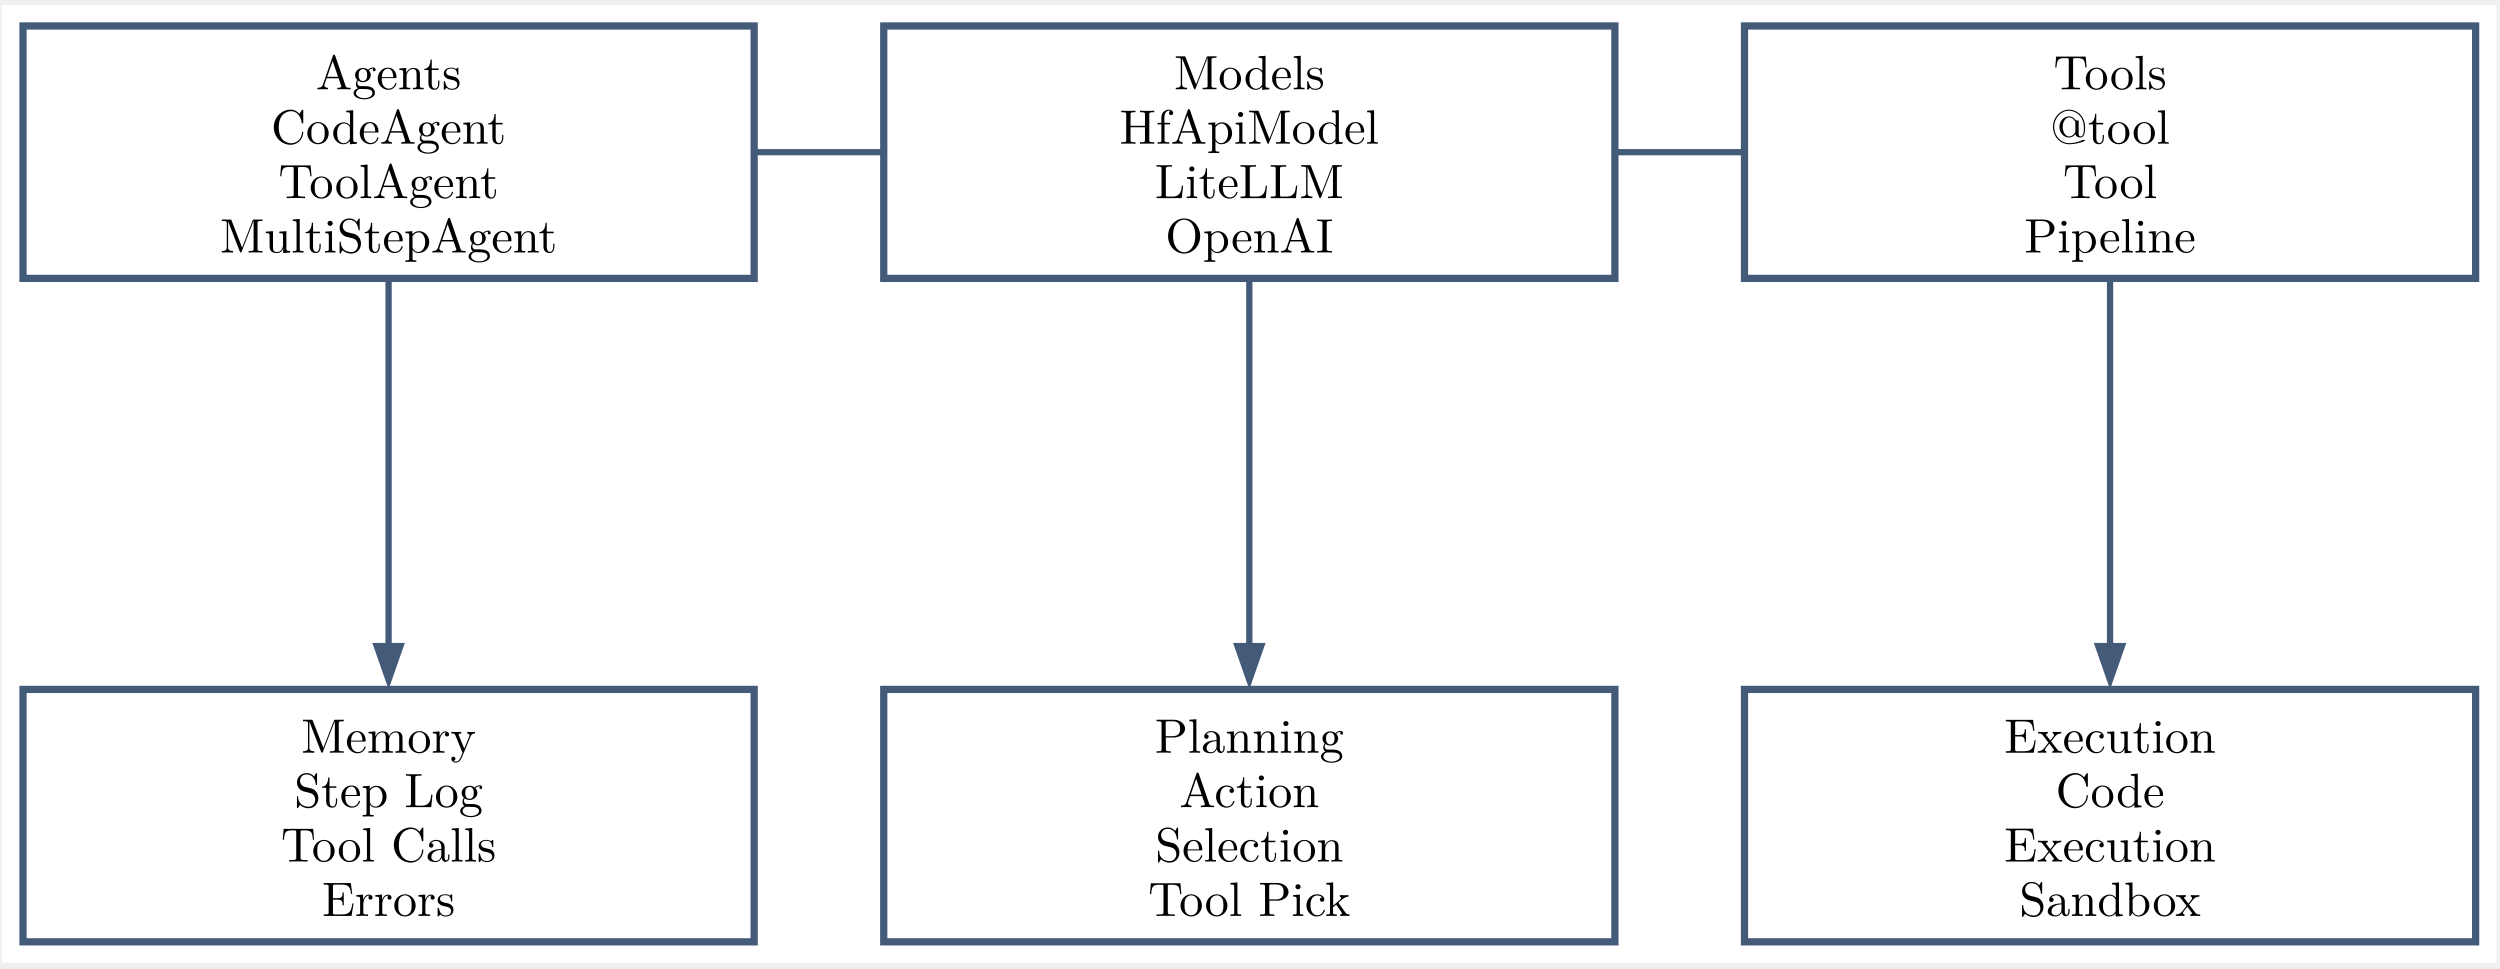
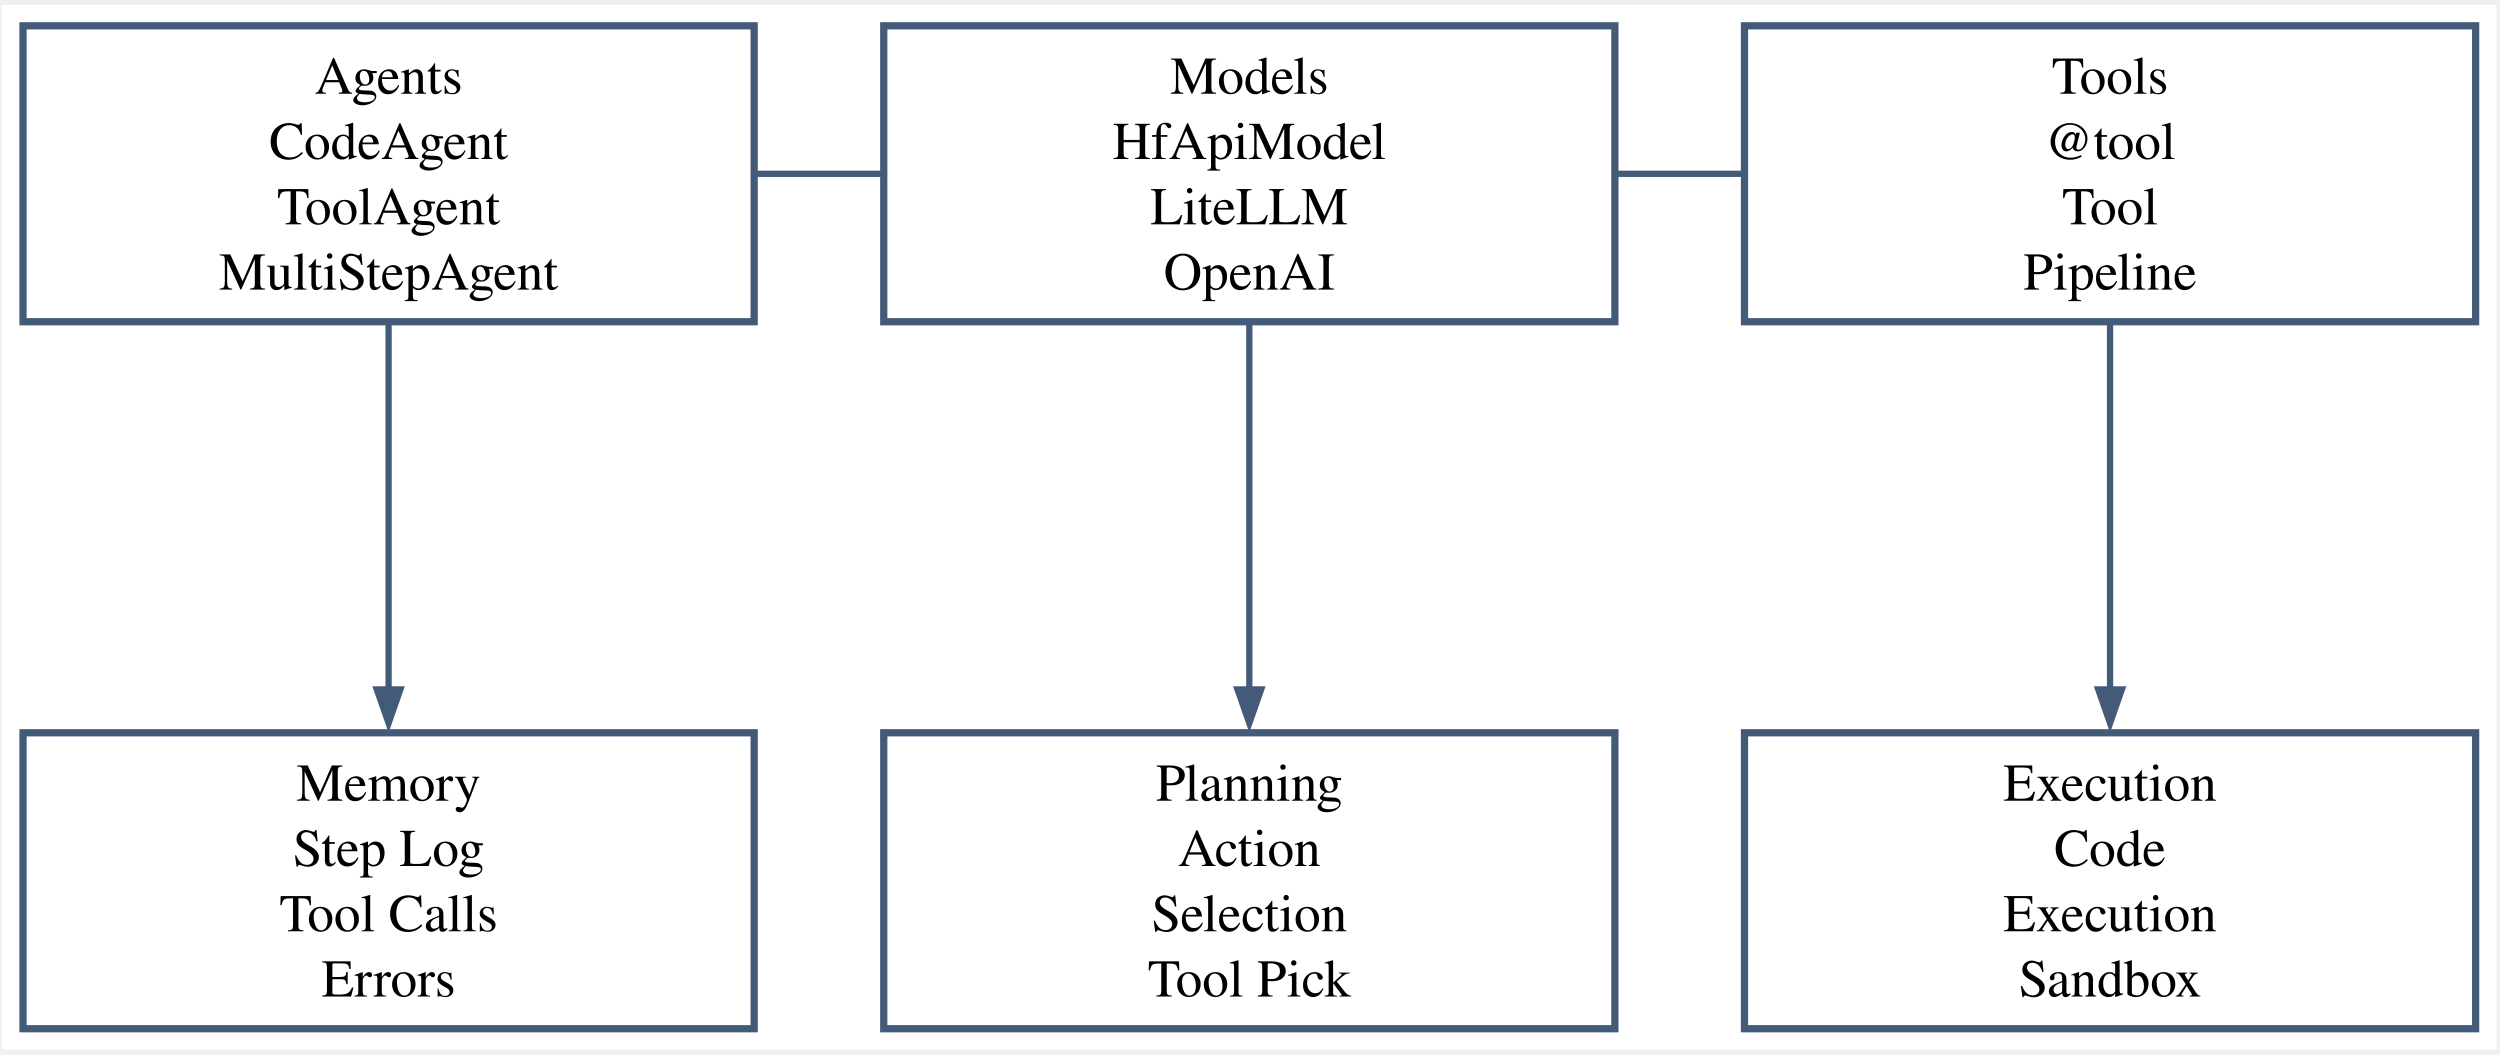
- <svg xmlns="http://www.w3.org/2000/svg" width="519pt" height="201pt" viewBox="1.00 1.00 517.00 199.00">
-   <g id="graph0" class="graph" transform="scale(1 1) rotate(0) translate(5.76 195.16)">
-     <polygon fill="#ffffff" stroke="none" points="-4.32,4.32 -4.32,-193.72 511.52,-193.72 511.52,4.32 -4.32,4.32" />
+ <svg xmlns="http://www.w3.org/2000/svg" width="519pt" height="219pt" viewBox="1.00 1.00 517.00 217.00">
+   <g id="graph0" class="graph" transform="scale(1 1) rotate(0) translate(5.76 213.16)">
+     <polygon fill="#ffffff" stroke="none" points="-4.32,4.32 -4.32,-211.72 511.52,-211.72 511.52,4.32 -4.32,4.32" />
    <g id="node1" class="node">
-       <polygon fill="#ffffff" stroke="#445a79" stroke-width="1.5" points="151.2,-189.4 0,-189.4 0,-137.2 151.2,-137.2 151.2,-189.4" />
-       <text xml:space="preserve" text-anchor="middle" x="75.6" y="-176.3" font-family="Latin Modern Roman" font-size="10.00">Agents</text>
-       <text xml:space="preserve" text-anchor="middle" x="75.6" y="-165.05" font-family="Latin Modern Roman" font-size="10.00">CodeAgent</text>
-       <text xml:space="preserve" text-anchor="middle" x="75.6" y="-153.8" font-family="Latin Modern Roman" font-size="10.00">ToolAgent</text>
-       <text xml:space="preserve" text-anchor="middle" x="75.6" y="-142.55" font-family="Latin Modern Roman" font-size="10.00">MultiStepAgent</text>
+       <polygon fill="#ffffff" stroke="#445a79" stroke-width="1.5" points="151.2,-207.4 0,-207.4 0,-146.2 151.2,-146.2 151.2,-207.4" />
+       <text xml:space="preserve" text-anchor="middle" x="75.6" y="-193.35" font-family="Times,serif" font-size="11.00">Agents</text>
+       <text xml:space="preserve" text-anchor="middle" x="75.6" y="-179.85" font-family="Times,serif" font-size="11.00">CodeAgent</text>
+       <text xml:space="preserve" text-anchor="middle" x="75.6" y="-166.35" font-family="Times,serif" font-size="11.00">ToolAgent</text>
+       <text xml:space="preserve" text-anchor="middle" x="75.6" y="-152.85" font-family="Times,serif" font-size="11.00">MultiStepAgent</text>
    </g>
    <g id="node2" class="node">
-       <polygon fill="#ffffff" stroke="#445a79" stroke-width="1.5" points="329.2,-189.4 178,-189.4 178,-137.2 329.2,-137.2 329.2,-189.4" />
-       <text xml:space="preserve" text-anchor="middle" x="253.6" y="-176.3" font-family="Latin Modern Roman" font-size="10.00">Models</text>
-       <text xml:space="preserve" text-anchor="middle" x="253.6" y="-165.05" font-family="Latin Modern Roman" font-size="10.00">HfApiModel</text>
-       <text xml:space="preserve" text-anchor="middle" x="253.6" y="-153.8" font-family="Latin Modern Roman" font-size="10.00">LiteLLM</text>
-       <text xml:space="preserve" text-anchor="middle" x="253.6" y="-142.55" font-family="Latin Modern Roman" font-size="10.00">OpenAI</text>
+       <polygon fill="#ffffff" stroke="#445a79" stroke-width="1.5" points="329.2,-207.4 178,-207.4 178,-146.2 329.2,-146.2 329.2,-207.4" />
+       <text xml:space="preserve" text-anchor="middle" x="253.6" y="-193.35" font-family="Times,serif" font-size="11.00">Models</text>
+       <text xml:space="preserve" text-anchor="middle" x="253.6" y="-179.85" font-family="Times,serif" font-size="11.00">HfApiModel</text>
+       <text xml:space="preserve" text-anchor="middle" x="253.6" y="-166.35" font-family="Times,serif" font-size="11.00">LiteLLM</text>
+       <text xml:space="preserve" text-anchor="middle" x="253.6" y="-152.85" font-family="Times,serif" font-size="11.00">OpenAI</text>
    </g>
    <g id="edge1" class="edge">
-       <path fill="none" stroke="#445a79" stroke-width="1.3" d="M151.78,-163.3C159.86,-163.3 169.52,-163.3 177.59,-163.3" />
+       <path fill="none" stroke="#445a79" stroke-width="1.3" d="M151.78,-176.8C159.86,-176.8 169.52,-176.8 177.59,-176.8" />
    </g>
    <g id="node4" class="node">
-       <polygon fill="#ffffff" stroke="#445a79" stroke-width="1.5" points="151.2,-52.2 0,-52.2 0,0 151.2,0 151.2,-52.2" />
-       <text xml:space="preserve" text-anchor="middle" x="75.6" y="-39.1" font-family="Latin Modern Roman" font-size="10.00">Memory</text>
-       <text xml:space="preserve" text-anchor="middle" x="75.6" y="-27.85" font-family="Latin Modern Roman" font-size="10.00">Step Log</text>
-       <text xml:space="preserve" text-anchor="middle" x="75.6" y="-16.6" font-family="Latin Modern Roman" font-size="10.00">Tool Calls</text>
-       <text xml:space="preserve" text-anchor="middle" x="75.6" y="-5.35" font-family="Latin Modern Roman" font-size="10.00">Errors</text>
+       <polygon fill="#ffffff" stroke="#445a79" stroke-width="1.5" points="151.2,-61.2 0,-61.2 0,0 151.2,0 151.2,-61.2" />
+       <text xml:space="preserve" text-anchor="middle" x="75.6" y="-47.15" font-family="Times,serif" font-size="11.00">Memory</text>
+       <text xml:space="preserve" text-anchor="middle" x="75.6" y="-33.65" font-family="Times,serif" font-size="11.00">Step Log</text>
+       <text xml:space="preserve" text-anchor="middle" x="75.6" y="-20.15" font-family="Times,serif" font-size="11.00">Tool Calls</text>
+       <text xml:space="preserve" text-anchor="middle" x="75.6" y="-6.65" font-family="Times,serif" font-size="11.00">Errors</text>
    </g>
    <g id="edge3" class="edge">
-       <path fill="none" stroke="#445a79" stroke-width="1.3" d="M75.6,-137.2C75.6,-137.2 75.6,-82.69 75.6,-60.98" />
-       <polygon fill="#445a79" stroke="#445a79" stroke-width="1.3" points="78.05,-61.17 75.6,-54.17 73.15,-61.17 78.05,-61.17" />
+       <path fill="none" stroke="#445a79" stroke-width="1.3" d="M75.6,-146.2C75.6,-146.2 75.6,-91.69 75.6,-69.98" />
+       <polygon fill="#445a79" stroke="#445a79" stroke-width="1.3" points="78.05,-70.17 75.6,-63.17 73.15,-70.17 78.05,-70.17" />
    </g>
    <g id="node3" class="node">
-       <polygon fill="#ffffff" stroke="#445a79" stroke-width="1.5" points="507.2,-189.4 356,-189.4 356,-137.2 507.2,-137.2 507.2,-189.4" />
-       <text xml:space="preserve" text-anchor="middle" x="431.6" y="-176.3" font-family="Latin Modern Roman" font-size="10.00">Tools</text>
-       <text xml:space="preserve" text-anchor="middle" x="431.6" y="-165.05" font-family="Latin Modern Roman" font-size="10.00">@tool</text>
-       <text xml:space="preserve" text-anchor="middle" x="431.6" y="-153.8" font-family="Latin Modern Roman" font-size="10.00">Tool</text>
-       <text xml:space="preserve" text-anchor="middle" x="431.6" y="-142.55" font-family="Latin Modern Roman" font-size="10.00">Pipeline</text>
+       <polygon fill="#ffffff" stroke="#445a79" stroke-width="1.5" points="507.2,-207.4 356,-207.4 356,-146.2 507.2,-146.2 507.2,-207.4" />
+       <text xml:space="preserve" text-anchor="middle" x="431.6" y="-193.35" font-family="Times,serif" font-size="11.00">Tools</text>
+       <text xml:space="preserve" text-anchor="middle" x="431.6" y="-179.85" font-family="Times,serif" font-size="11.00">@tool</text>
+       <text xml:space="preserve" text-anchor="middle" x="431.6" y="-166.35" font-family="Times,serif" font-size="11.00">Tool</text>
+       <text xml:space="preserve" text-anchor="middle" x="431.6" y="-152.85" font-family="Times,serif" font-size="11.00">Pipeline</text>
    </g>
    <g id="edge2" class="edge">
-       <path fill="none" stroke="#445a79" stroke-width="1.3" d="M329.78,-163.3C337.86,-163.3 347.52,-163.3 355.59,-163.3" />
+       <path fill="none" stroke="#445a79" stroke-width="1.3" d="M329.78,-176.8C337.86,-176.8 347.52,-176.8 355.59,-176.8" />
    </g>
    <g id="node5" class="node">
-       <polygon fill="#ffffff" stroke="#445a79" stroke-width="1.5" points="329.2,-52.2 178,-52.2 178,0 329.2,0 329.2,-52.2" />
-       <text xml:space="preserve" text-anchor="middle" x="253.6" y="-39.1" font-family="Latin Modern Roman" font-size="10.00">Planning</text>
-       <text xml:space="preserve" text-anchor="middle" x="253.6" y="-27.85" font-family="Latin Modern Roman" font-size="10.00">Action</text>
-       <text xml:space="preserve" text-anchor="middle" x="253.6" y="-16.6" font-family="Latin Modern Roman" font-size="10.00">Selection</text>
-       <text xml:space="preserve" text-anchor="middle" x="253.6" y="-5.35" font-family="Latin Modern Roman" font-size="10.00">Tool Pick</text>
+       <polygon fill="#ffffff" stroke="#445a79" stroke-width="1.5" points="329.2,-61.2 178,-61.2 178,0 329.2,0 329.2,-61.2" />
+       <text xml:space="preserve" text-anchor="middle" x="253.6" y="-47.15" font-family="Times,serif" font-size="11.00">Planning</text>
+       <text xml:space="preserve" text-anchor="middle" x="253.6" y="-33.65" font-family="Times,serif" font-size="11.00">Action</text>
+       <text xml:space="preserve" text-anchor="middle" x="253.6" y="-20.15" font-family="Times,serif" font-size="11.00">Selection</text>
+       <text xml:space="preserve" text-anchor="middle" x="253.6" y="-6.65" font-family="Times,serif" font-size="11.00">Tool Pick</text>
    </g>
    <g id="edge4" class="edge">
-       <path fill="none" stroke="#445a79" stroke-width="1.3" d="M253.6,-137.2C253.6,-137.2 253.6,-82.69 253.6,-60.98" />
-       <polygon fill="#445a79" stroke="#445a79" stroke-width="1.3" points="256.05,-61.17 253.6,-54.17 251.15,-61.17 256.05,-61.17" />
+       <path fill="none" stroke="#445a79" stroke-width="1.3" d="M253.6,-146.2C253.6,-146.2 253.6,-91.69 253.6,-69.98" />
+       <polygon fill="#445a79" stroke="#445a79" stroke-width="1.3" points="256.05,-70.17 253.6,-63.17 251.15,-70.17 256.05,-70.17" />
    </g>
    <g id="node6" class="node">
-       <polygon fill="#ffffff" stroke="#445a79" stroke-width="1.5" points="507.2,-52.2 356,-52.2 356,0 507.2,0 507.2,-52.2" />
-       <text xml:space="preserve" text-anchor="middle" x="431.6" y="-39.1" font-family="Latin Modern Roman" font-size="10.00">Execution</text>
-       <text xml:space="preserve" text-anchor="middle" x="431.6" y="-27.85" font-family="Latin Modern Roman" font-size="10.00">Code</text>
-       <text xml:space="preserve" text-anchor="middle" x="431.6" y="-16.6" font-family="Latin Modern Roman" font-size="10.00">Execution</text>
-       <text xml:space="preserve" text-anchor="middle" x="431.6" y="-5.35" font-family="Latin Modern Roman" font-size="10.00">Sandbox</text>
+       <polygon fill="#ffffff" stroke="#445a79" stroke-width="1.5" points="507.2,-61.2 356,-61.2 356,0 507.2,0 507.2,-61.2" />
+       <text xml:space="preserve" text-anchor="middle" x="431.6" y="-47.15" font-family="Times,serif" font-size="11.00">Execution</text>
+       <text xml:space="preserve" text-anchor="middle" x="431.6" y="-33.65" font-family="Times,serif" font-size="11.00">Code</text>
+       <text xml:space="preserve" text-anchor="middle" x="431.6" y="-20.15" font-family="Times,serif" font-size="11.00">Execution</text>
+       <text xml:space="preserve" text-anchor="middle" x="431.6" y="-6.65" font-family="Times,serif" font-size="11.00">Sandbox</text>
    </g>
    <g id="edge5" class="edge">
-       <path fill="none" stroke="#445a79" stroke-width="1.3" d="M431.6,-137.2C431.6,-137.2 431.6,-82.69 431.6,-60.98" />
-       <polygon fill="#445a79" stroke="#445a79" stroke-width="1.3" points="434.05,-61.17 431.6,-54.17 429.15,-61.17 434.05,-61.17" />
+       <path fill="none" stroke="#445a79" stroke-width="1.3" d="M431.6,-146.2C431.6,-146.2 431.6,-91.69 431.6,-69.98" />
+       <polygon fill="#445a79" stroke="#445a79" stroke-width="1.3" points="434.05,-70.17 431.6,-63.17 429.15,-70.17 434.05,-70.17" />
    </g>
  </g>
</svg>
